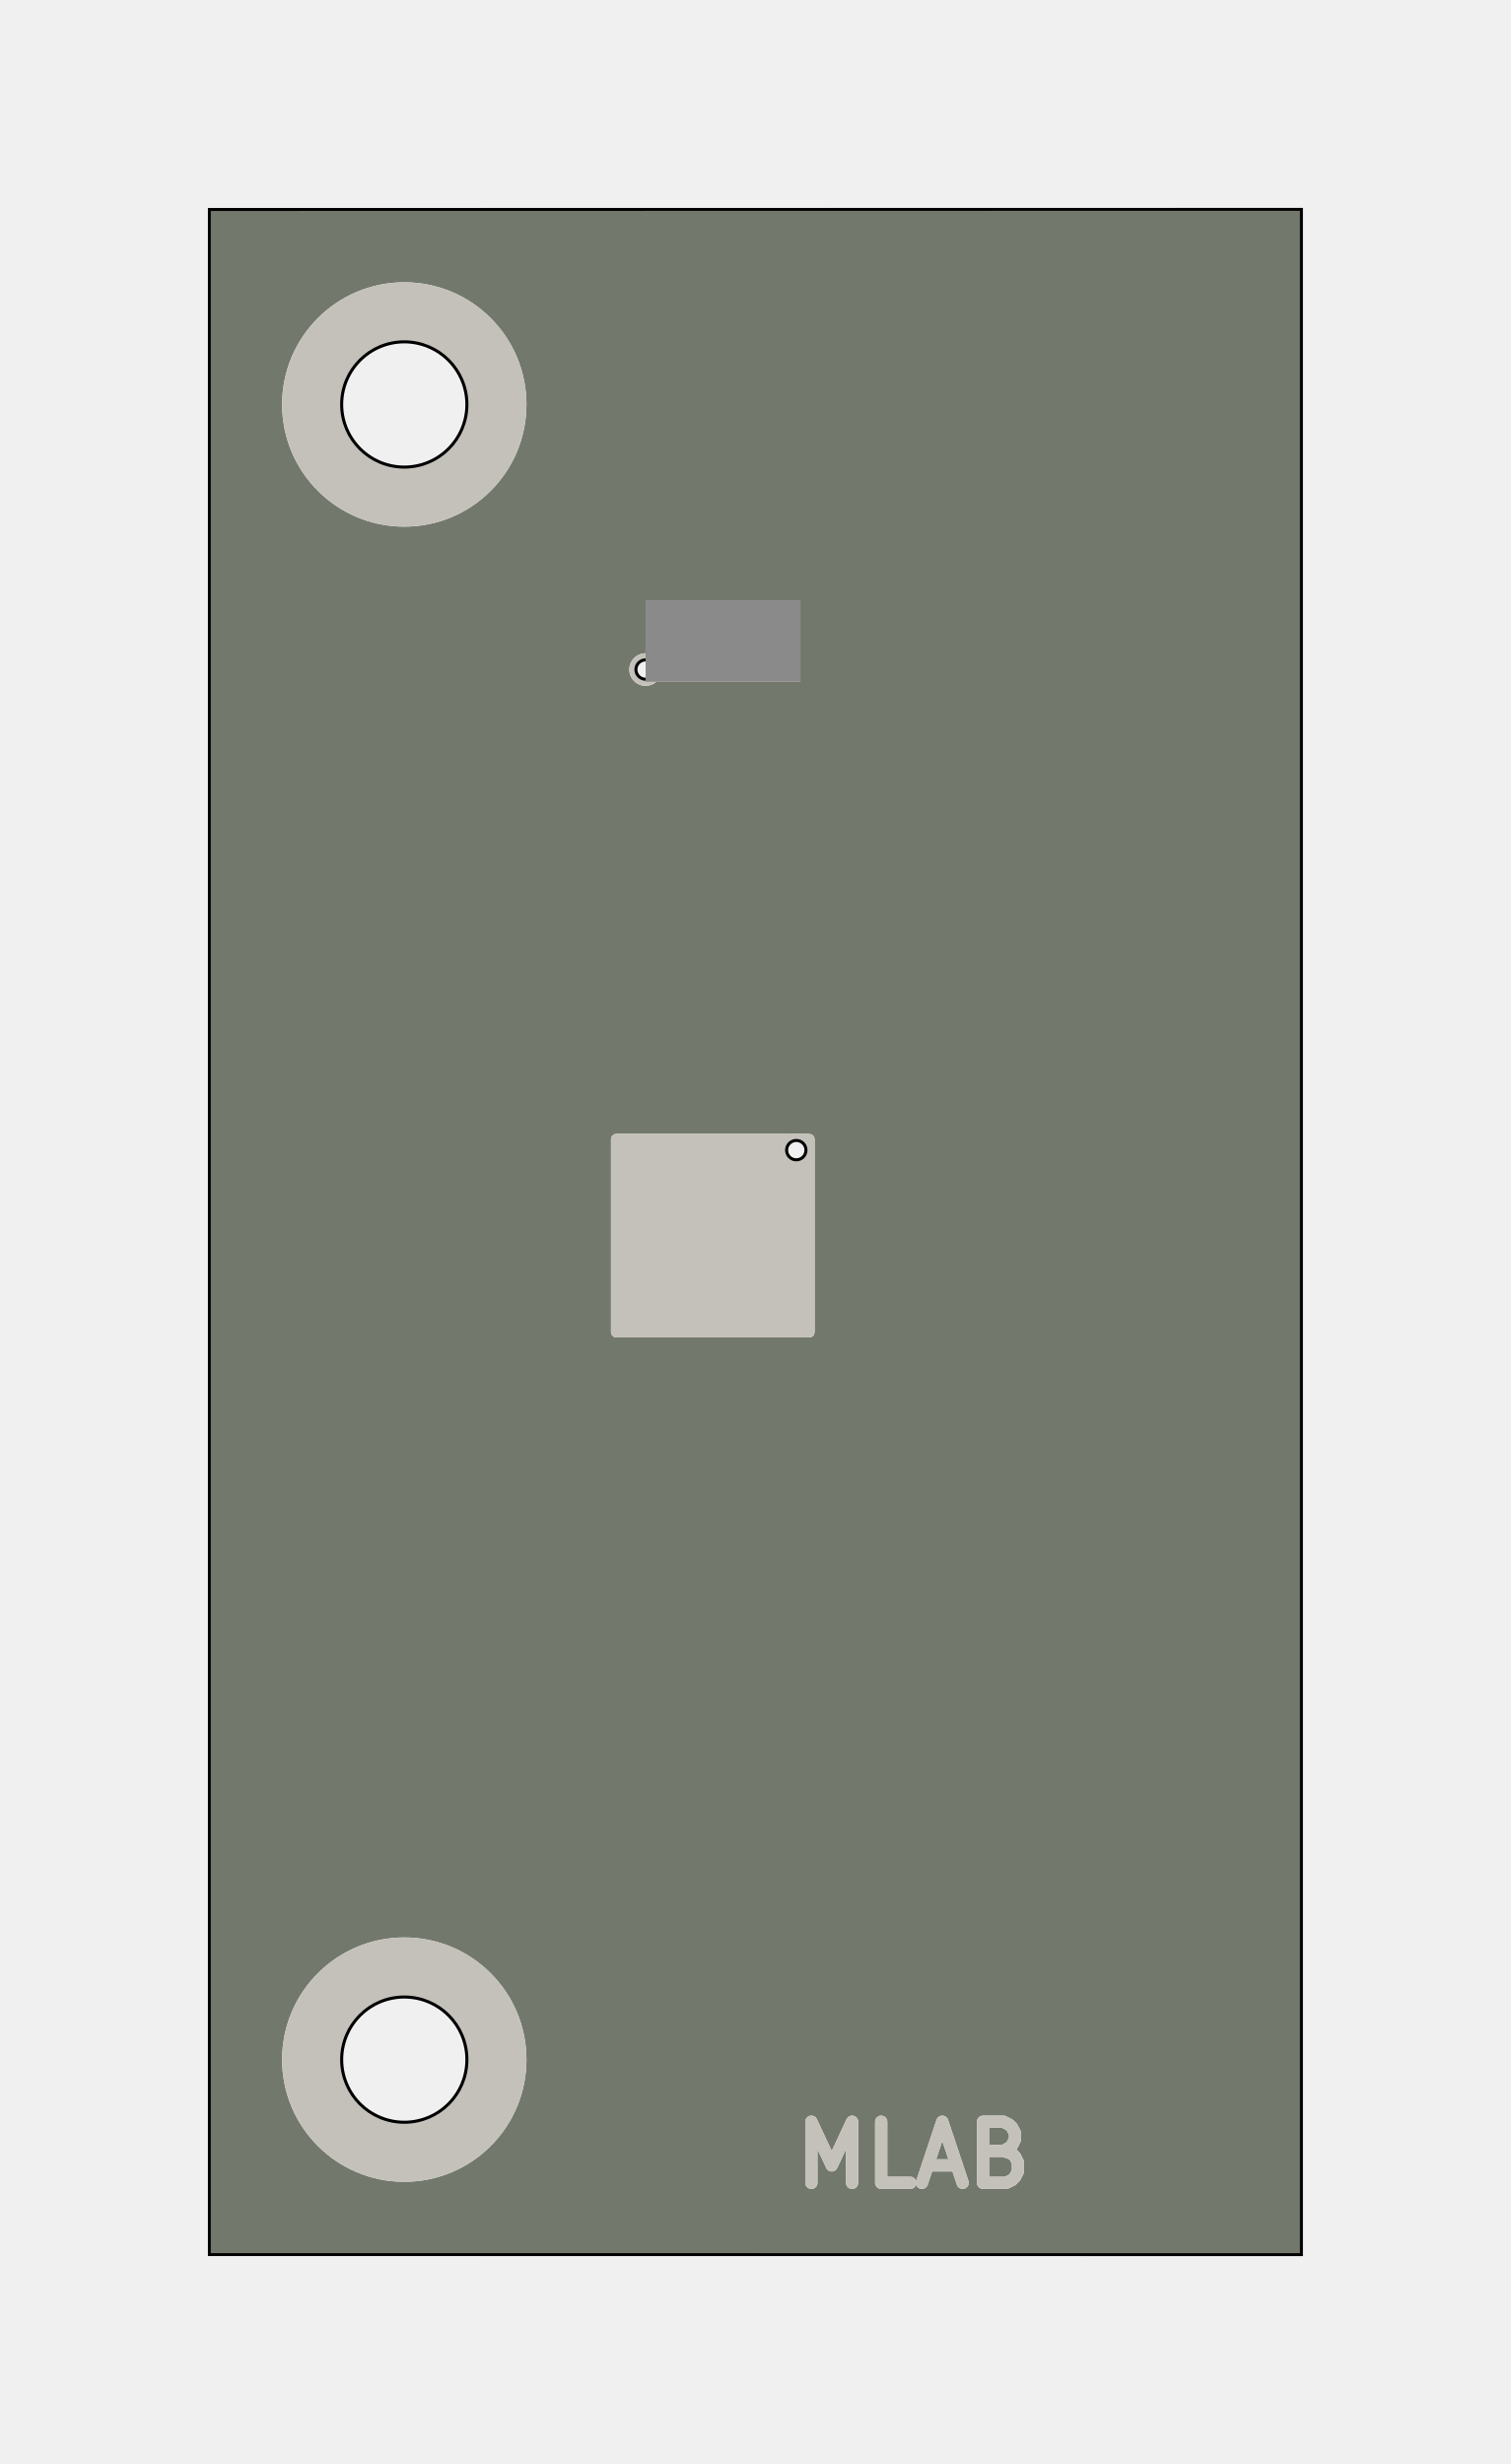
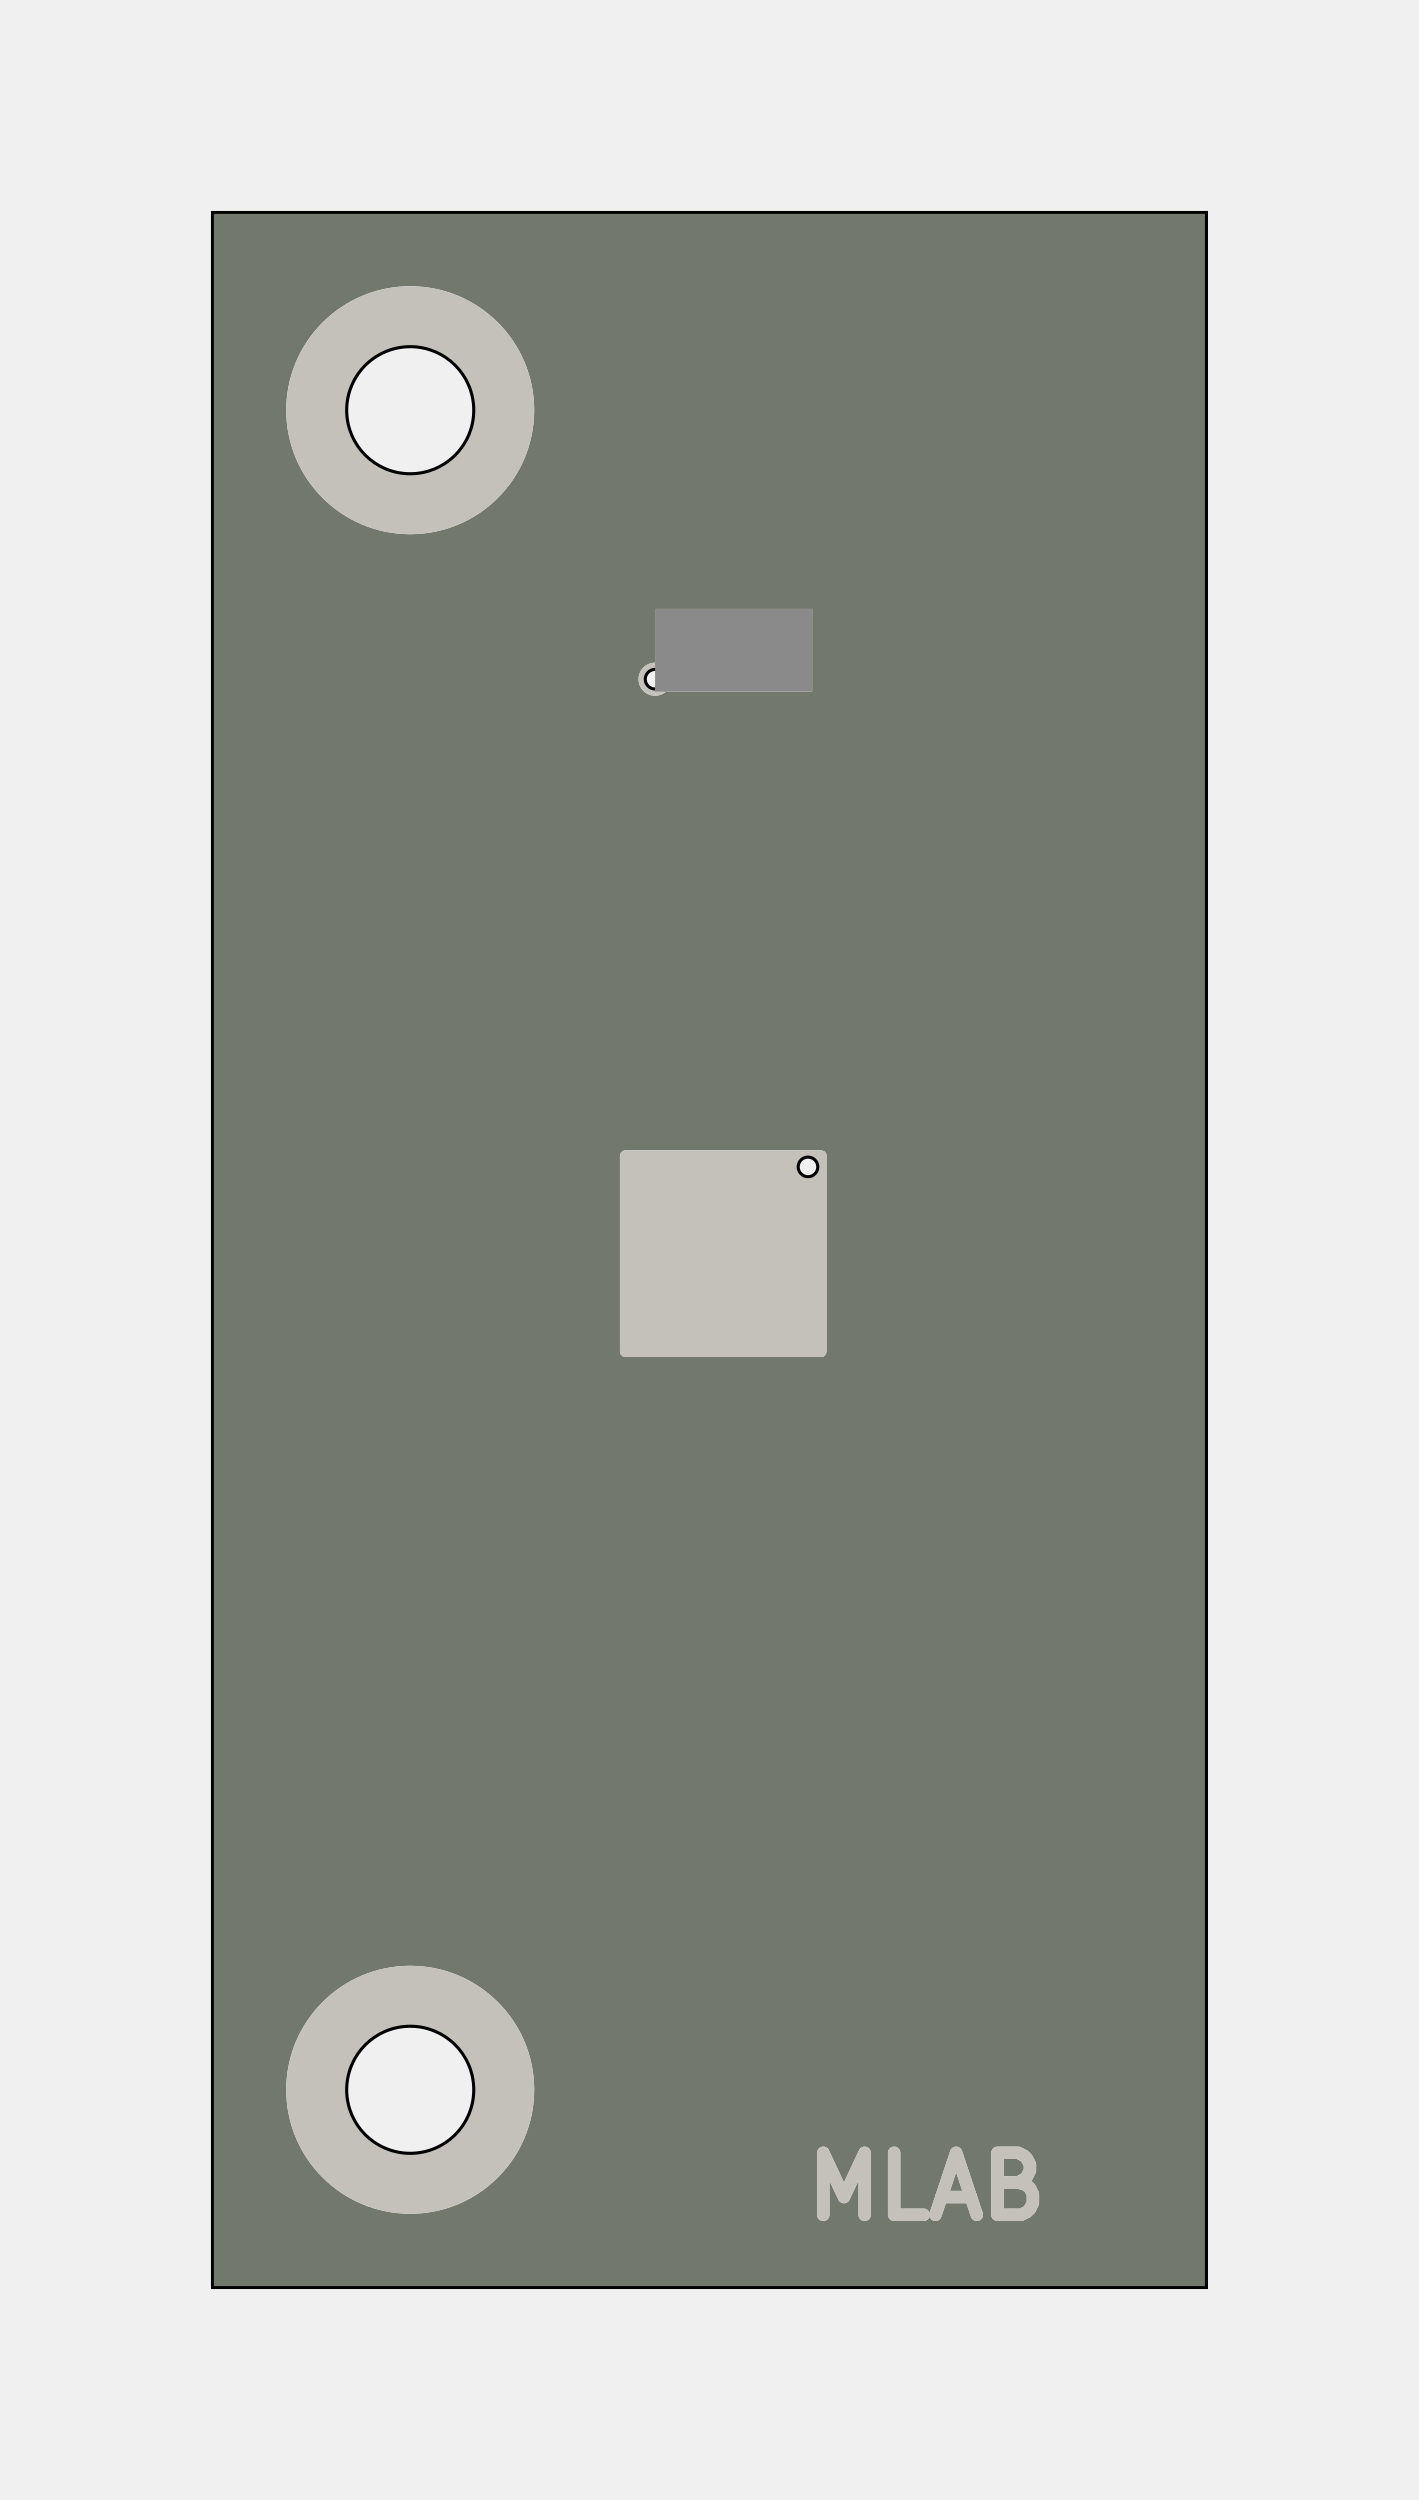
- <svg xmlns="http://www.w3.org/2000/svg" version="1.1" width="37.091mm" height="60.5mm" viewBox="1042491.79 604100.0 370908.21 605000.0">
+ <svg xmlns="http://www.w3.org/2000/svg" version="1.1" width="34.33mm" height="60.492mm" viewBox="1042491.79 604151.46 343300.0 604920.0">
  <defs>
    <clipPath id="cut-off">
-       <path d=" M 1362400.0 655100.0 L 1093491.0 655151.0 L 1093491.0 1158071.0 L 1362400.0 1158100.0 L 1362400.0 655100.0 " style="fill-rule: evenodd;" />
+       <path d=" M 1334791.0 655151.0 L 1093491.0 655151.0 L 1093491.0 1158071.0 L 1334791.0 1158071.0 L 1334791.0 655151.0 " style="fill-rule: evenodd;" />
    </clipPath>
    <mask id="pads-mask">
      <g style="fill:#ffffff; fill-opacity:0.0;  stroke:#ffffff; stroke-width:0; stroke-opacity:1;  stroke-linecap:round; stroke-linejoin:round;">
        <g style="fill:#ffffff; fill-opacity:1.0;  stroke:#ffffff; stroke-width:0.01; stroke-opacity:1;  stroke-linecap:round; stroke-linejoin:round;">
          <circle cx="1141751.79" cy="703411.46" r="32000" />
        </g>
        <g style="fill:#ffffff; fill-opacity:1.0;  stroke:#ffffff; stroke-width:0.01; stroke-opacity:1;  stroke-linecap:round; stroke-linejoin:round;">
          <circle cx="1141751.79" cy="1109811.46" r="32000" />
        </g>
        <g style="fill:#ffffff; fill-opacity:1.0;  stroke:#ffffff; stroke-width:0.01; stroke-opacity:1;  stroke-linecap:round; stroke-linejoin:round;">
          <circle cx="1207500" cy="907500" r="4549.5" />
        </g>
        <g style="fill:#ffffff; fill-opacity:1.0;  stroke:#ffffff; stroke-width:0.01; stroke-opacity:1;  stroke-linecap:round; stroke-linejoin:round;">
          <path style="fill:#ffffff; fill-opacity:1.0;  stroke:#ffffff; stroke-width:0.01; stroke-opacity:1;  stroke-linecap:round; stroke-linejoin:round;fill-rule:evenodd;" d="M 1241000,771500 1240847.76,772265.37 1240414.21,772914.21 1239765.37,773347.76 1239000,773500 1201000,773500 1200234.63,773347.76 1199585.79,772914.21 1199152.24,772265.37 1199000,771500 1199000,751500 1199152.24,750734.63 1199585.79,750085.79 1200234.63,749652.24 1201000,749500 1239000,749500 1239765.37,749652.24 1240414.21,750085.79 1240847.76,750734.63 1241000,751500 Z" />
        </g>
        <g style="fill:#ffffff; fill-opacity:1.0;  stroke:#ffffff; stroke-width:0.01; stroke-opacity:1;  stroke-linecap:round; stroke-linejoin:round;">
          <g>
-             <path style="fill:#ffffff; fill-opacity:1.0;  stroke:#ffffff; stroke-width:0.01; stroke-opacity:1;  stroke-linecap:round; stroke-linejoin:round;fill-rule:evenodd;" d="M 1362254.95,655245.01 1362400,655595.09 1362400,1157604.95 1362255.02,1157954.97 1361904.95,1158099.95 1093986.74,1158071.51 1093636.73,1157926.49 1093491.79,1157576.51 1093491.79,655646.37 1093636.77,655296.35 1093986.7,655151.37 1361904.91,655100.09 Z" />
+             <path style="fill:#ffffff; fill-opacity:1.0;  stroke:#ffffff; stroke-width:0.01; stroke-opacity:1;  stroke-linecap:round; stroke-linejoin:round;fill-rule:evenodd;" d="M 1334646.81,655296.44 1334791.79,655646.46 1334791.79,1157576.46 1334646.81,1157926.48 1334296.79,1158071.46 1093986.79,1158071.46 1093636.77,1157926.48 1093491.79,1157576.46 1093491.79,655646.46 1093636.77,655296.44 1093986.79,655151.46 1334296.79,655151.46 Z" />
          </g>
        </g>
      </g>
    </mask>
    <mask id="pads-mask-silkscreen">
-       <rect x="1092491.79" y="654100.0" width="270908.21" height="505000.0" fill="white" />
+       <rect x="1092491.79" y="654151.46" width="243300.0" height="504920.0" fill="white" />
      <g style="fill:#000000; fill-opacity:0.0;  stroke:#000000; stroke-width:0; stroke-opacity:1;  stroke-linecap:round; stroke-linejoin:round;">
        <g style="fill:#000000; fill-opacity:1.0;  stroke:#000000; stroke-width:0.01; stroke-opacity:1;  stroke-linecap:round; stroke-linejoin:round;">
          <circle cx="1141751.79" cy="703411.46" r="32000" />
        </g>
        <g style="fill:#000000; fill-opacity:1.0;  stroke:#000000; stroke-width:0.01; stroke-opacity:1;  stroke-linecap:round; stroke-linejoin:round;">
          <circle cx="1141751.79" cy="1109811.46" r="32000" />
        </g>
        <g style="fill:#000000; fill-opacity:1.0;  stroke:#000000; stroke-width:0.01; stroke-opacity:1;  stroke-linecap:round; stroke-linejoin:round;">
          <circle cx="1207500" cy="907500" r="4549.5" />
        </g>
        <g style="fill:#000000; fill-opacity:1.0;  stroke:#000000; stroke-width:0.01; stroke-opacity:1;  stroke-linecap:round; stroke-linejoin:round;">
          <path style="fill:#000000; fill-opacity:1.0;  stroke:#000000; stroke-width:0.01; stroke-opacity:1;  stroke-linecap:round; stroke-linejoin:round;fill-rule:evenodd;" d="M 1241000,771500 1240847.76,772265.37 1240414.21,772914.21 1239765.37,773347.76 1239000,773500 1201000,773500 1200234.63,773347.76 1199585.79,772914.21 1199152.24,772265.37 1199000,771500 1199000,751500 1199152.24,750734.63 1199585.79,750085.79 1200234.63,749652.24 1201000,749500 1239000,749500 1239765.37,749652.24 1240414.21,750085.79 1240847.76,750734.63 1241000,751500 Z" />
        </g>
        <g style="fill:#000000; fill-opacity:1.0;  stroke:#000000; stroke-width:0.01; stroke-opacity:1;  stroke-linecap:round; stroke-linejoin:round;">
          <g>
-             <path style="fill:#000000; fill-opacity:1.0;  stroke:#000000; stroke-width:0.01; stroke-opacity:1;  stroke-linecap:round; stroke-linejoin:round;fill-rule:evenodd;" d="M 1362254.95,655245.01 1362400,655595.09 1362400,1157604.95 1362255.02,1157954.97 1361904.95,1158099.95 1093986.74,1158071.51 1093636.73,1157926.49 1093491.79,1157576.51 1093491.79,655646.37 1093636.77,655296.35 1093986.7,655151.37 1361904.91,655100.09 Z" />
+             <path style="fill:#000000; fill-opacity:1.0;  stroke:#000000; stroke-width:0.01; stroke-opacity:1;  stroke-linecap:round; stroke-linejoin:round;fill-rule:evenodd;" d="M 1334646.81,655296.44 1334791.79,655646.46 1334791.79,1157576.46 1334646.81,1157926.48 1334296.79,1158071.46 1093986.79,1158071.46 1093636.77,1157926.48 1093491.79,1157576.46 1093491.79,655646.46 1093636.77,655296.44 1093986.79,655151.46 1334296.79,655151.46 Z" />
          </g>
        </g>
      </g>
    </mask>
    <mask id="hole-mask">
      <g>
-         <rect x="1092491.79" y="654100.0" fill="white" width="270908.21" height="505000.0" />
+         <rect x="1092491.79" y="654151.46" fill="white" width="243300.0" height="504920.0" />
        <polyline stroke-linecap="round" stroke="black" stroke-width="30000.0" points="-0.0 0 0.0 0" transform="translate(1141751.79 703411.46) rotate(-0.0)" />
        <polyline stroke-linecap="round" stroke="black" stroke-width="30000.0" points="-0.0 0 0.0 0" transform="translate(1141751.79 1109811.46) rotate(-0.0)" />
        <polyline stroke-linecap="round" stroke="black" stroke-width="4000.0" points="-0.0 0 0.0 0" transform="translate(1238000.0 886500.0) rotate(0)" />
        <polyline stroke-linecap="round" stroke="black" stroke-width="4000.0" points="-0.0 0 0.0 0" transform="translate(1201000.0 768500.0) rotate(0)" />
      </g>
    </mask>
  </defs>
  <g transform="" id="boardContainer">
    <g id="substrate" clip-path="url(#cut-off)" mask="url(#hole-mask)">
      <g id="substrate-board" style="fill:#f1f4f3; stroke:#f1f4f3;">
-         <path d=" M 1362400.0 655100.0 L 1093491.0 655151.0 L 1093491.0 1158071.0 L 1362400.0 1158100.0 L 1362400.0 655100.0 " style="fill-rule: evenodd;" />
+         <path d=" M 1334791.0 655151.0 L 1093491.0 655151.0 L 1093491.0 1158071.0 L 1334791.0 1158071.0 L 1334791.0 655151.0 " style="fill-rule: evenodd;" />
        <g style="fill-opacity: 0.0;stroke-width: 2000;stroke-opacity: 1;stroke-linecap: round;stroke-linejoin: round">
-           <path d="M1362400 1158100 L1362400 655100 " />
+           <path d="M1334791 1158071 L1334791 655151 " />
          <path d="M1093491 1158071 L1093491 655151 " />
-           <path d="M1093491 1158071 L1362400 1158100 " />
-           <path d="M1093491 655151 L1362400 655100 " />
+           <path d="M1093491 1158071 L1334791 1158071 " />
+           <path d="M1093491 655151 L1334791 655151 " />
        </g>
      </g>
      <g id="substrate-clad" style="fill:#72786c; stroke:#72786c;">
        <g style="fill-opacity: 0.0;stroke-width: 0;stroke-opacity: 1;stroke-linecap: round;stroke-linejoin: round">
          <g style="fill-opacity: 1.0;stroke-width: 0.01;stroke-opacity: 1;stroke-linecap: round;stroke-linejoin: round">
            <circle cx="1141751.79" cy="703411.46" r="32000" />
          </g>
          <g style="fill-opacity: 1.0;stroke-width: 0.01;stroke-opacity: 1;stroke-linecap: round;stroke-linejoin: round">
            <circle cx="1141751.79" cy="1109811.46" r="32000" />
          </g>
          <g style="fill-opacity: 1.0;stroke-width: 0.01;stroke-opacity: 1;stroke-linecap: round;stroke-linejoin: round">
            <circle cx="1207500" cy="907500" r="4549.5" />
          </g>
          <g style="fill-opacity: 1.0;stroke-width: 0.01;stroke-opacity: 1;stroke-linecap: round;stroke-linejoin: round">
            <path style="fill-opacity: 1.0;stroke-width: 0.01;stroke-opacity: 1;stroke-linecap: round;stroke-linejoin: round;fill-rule: evenodd" d="M 1241000,771500 1240847.76,772265.37 1240414.21,772914.21 1239765.37,773347.76 1239000,773500 1201000,773500 1200234.63,773347.76 1199585.79,772914.21 1199152.24,772265.37 1199000,771500 1199000,751500 1199152.24,750734.63 1199585.79,750085.79 1200234.63,749652.24 1201000,749500 1239000,749500 1239765.37,749652.24 1240414.21,750085.79 1240847.76,750734.63 1241000,751500 Z" />
          </g>
          <g style="fill-opacity: 1.0;stroke-width: 0.01;stroke-opacity: 1;stroke-linecap: round;stroke-linejoin: round">
            <g>
-               <path style="fill-opacity: 1.0;stroke-width: 0.01;stroke-opacity: 1;stroke-linecap: round;stroke-linejoin: round;fill-rule: evenodd" d="M 1362254.95,655245.01 1362400,655595.09 1362400,1157604.95 1362255.02,1157954.97 1361904.95,1158099.95 1093986.74,1158071.51 1093636.73,1157926.49 1093491.79,1157576.51 1093491.79,655646.37 1093636.77,655296.35 1093986.7,655151.37 1361904.91,655100.09 Z" />
+               <path style="fill-opacity: 1.0;stroke-width: 0.01;stroke-opacity: 1;stroke-linecap: round;stroke-linejoin: round;fill-rule: evenodd" d="M 1334646.81,655296.44 1334791.79,655646.46 1334791.79,1157576.46 1334646.81,1157926.48 1334296.79,1158071.46 1093986.79,1158071.46 1093636.77,1157926.48 1093491.79,1157576.46 1093491.79,655646.46 1093636.77,655296.44 1093986.79,655151.46 1334296.79,655151.46 Z" />
            </g>
          </g>
        </g>
      </g>
      <g id="substrate-copper" style="fill:#f8f8f7; stroke:#f8f8f7;">
        <g style="fill-opacity: 0.0;stroke-width: 3000;stroke-opacity: 1;stroke-linecap: round;stroke-linejoin: round">
          <text x="1266703.47" y="1140777.45" textLength="59092.86" font-size="20000" lengthAdjust="spacingAndGlyphs" text-anchor="middle" opacity="0">MLAB</text>
          <g class="stroked-text">
            <path d="M1241703 1140063 L1241703 1125063 L1246703 1135777 L1251703 1125063 L1251703 1140063 " />
            <path d="M1265989 1140063 L1258846 1140063 L1258846 1125063 " />
            <path d="M1270274 1135777 L1277417 1135777 " />
            <path d="M1268846 1140063 L1273846 1125063 L1278846 1140063 " />
            <path d="M1288846 1132206 L1290989 1132920 L1291703 1133634 L1292417 1135063 L1292417 1137206 L1291703 1138634 L1290989 1139348 L1289560 1140063 L1283846 1140063 L1283846 1125063 L1288846 1125063 L1290274 1125777 L1290989 1126491 L1291703 1127920 L1291703 1129348 L1290989 1130777 L1290274 1131491 L1288846 1132206 L1283846 1132206 " />
          </g>
          <g style="fill-opacity: 1.0;stroke-width: 0.01;stroke-opacity: 1;stroke-linecap: round;stroke-linejoin: round">
            <circle cx="1141751.79" cy="703411.46" r="30000" />
          </g>
          <g style="fill-opacity: 1.0;stroke-width: 0.01;stroke-opacity: 1;stroke-linecap: round;stroke-linejoin: round">
            <circle cx="1141751.79" cy="1109811.46" r="30000" />
          </g>
          <g style="fill-opacity: 1.0;stroke-width: 0.01;stroke-opacity: 1;stroke-linecap: round;stroke-linejoin: round">
            <circle cx="1207500" cy="907500" r="2549.5" />
          </g>
          <g style="fill-opacity: 1.0;stroke-width: 0.01;stroke-opacity: 1;stroke-linecap: round;stroke-linejoin: round">
            <path style="fill-opacity: 1.0;stroke-width: 0.01;stroke-opacity: 1;stroke-linecap: round;stroke-linejoin: round;fill-rule: evenodd" d="M 1239000,751500 1239000,771500 1201000,771500 1201000,751500 Z" />
          </g>
          <g style="fill-opacity: 1.0;stroke-width: 0.01;stroke-opacity: 1;stroke-linecap: round;stroke-linejoin: round">
            <circle cx="1238000" cy="886500" r="4000" />
          </g>
          <g style="fill-opacity: 1.0;stroke-width: 0.01;stroke-opacity: 1;stroke-linecap: round;stroke-linejoin: round">
            <circle cx="1201000" cy="768500" r="4000" />
          </g>
          <g style="fill-opacity: 0.0;stroke-width: 4000;stroke-opacity: 1;stroke-linecap: round;stroke-linejoin: round">
            <path d="M1209500 765500 L1205500 769500 " />
            <path d="M1201000 768500 L1213000 768500 " />
          </g>
          <g style="fill-opacity: 0.0;stroke-width: 4000;stroke-opacity: 1;stroke-linecap: round;stroke-linejoin: round">
            <g style="fill-opacity: 1.0;stroke-width: 0.01;stroke-opacity: 1;stroke-linecap: round;stroke-linejoin: round">
              <path style="fill-opacity: 1.0;stroke-width: 0.01;stroke-opacity: 1;stroke-linecap: round;stroke-linejoin: round;fill-rule: evenodd" d="M 1241921.21,882700.02 1242386.14,883236.58 1242500,883760 1242500,931240 1242299.98,931921.21 1241763.42,932386.14 1241240,932500 1193760,932500 1193078.79,932299.98 1192613.86,931763.42 1192500,931240 1192500,883760 1192700.02,883078.79 1193236.58,882613.86 1193760,882500 1241240,882500 Z" />
            </g>
          </g>
        </g>
      </g>
      <g id="substrate-pads" style="fill:#c4c1ba; stroke:#c4c1ba;" mask="url(#pads-mask)">
        <g style="fill-opacity: 0.0;stroke-width: 3000;stroke-opacity: 1;stroke-linecap: round;stroke-linejoin: round">
          <text x="1266703.47" y="1140777.45" textLength="61042.86" font-size="20000" lengthAdjust="spacingAndGlyphs" text-anchor="middle" opacity="0">MLAB</text>
          <g class="stroked-text">
            <path d="M1241703 1140063 L1241703 1125063 L1246703 1135777 L1251703 1125063 L1251703 1140063 " />
            <path d="M1265989 1140063 L1258846 1140063 L1258846 1125063 " />
            <path d="M1270274 1135777 L1277417 1135777 " />
            <path d="M1268846 1140063 L1273846 1125063 L1278846 1140063 " />
            <path d="M1288846 1132206 L1290989 1132920 L1291703 1133634 L1292417 1135063 L1292417 1137206 L1291703 1138634 L1290989 1139348 L1289560 1140063 L1283846 1140063 L1283846 1125063 L1288846 1125063 L1290274 1125777 L1290989 1126491 L1291703 1127920 L1291703 1129348 L1290989 1130777 L1290274 1131491 L1288846 1132206 L1283846 1132206 " />
          </g>
          <g style="fill-opacity: 1.0;stroke-width: 0.01;stroke-opacity: 1;stroke-linecap: round;stroke-linejoin: round">
            <circle cx="1141751.79" cy="703411.46" r="30000" />
          </g>
          <g style="fill-opacity: 1.0;stroke-width: 0.01;stroke-opacity: 1;stroke-linecap: round;stroke-linejoin: round">
            <circle cx="1141751.79" cy="1109811.46" r="30000" />
          </g>
          <g style="fill-opacity: 1.0;stroke-width: 0.01;stroke-opacity: 1;stroke-linecap: round;stroke-linejoin: round">
            <circle cx="1207500" cy="907500" r="2549.5" />
          </g>
          <g style="fill-opacity: 1.0;stroke-width: 0.01;stroke-opacity: 1;stroke-linecap: round;stroke-linejoin: round">
            <path style="fill-opacity: 1.0;stroke-width: 0.01;stroke-opacity: 1;stroke-linecap: round;stroke-linejoin: round;fill-rule: evenodd" d="M 1239000,751500 1239000,771500 1201000,771500 1201000,751500 Z" />
          </g>
          <g style="fill-opacity: 1.0;stroke-width: 0.01;stroke-opacity: 1;stroke-linecap: round;stroke-linejoin: round">
            <circle cx="1238000" cy="886500" r="4000" />
          </g>
          <g style="fill-opacity: 1.0;stroke-width: 0.01;stroke-opacity: 1;stroke-linecap: round;stroke-linejoin: round">
            <circle cx="1201000" cy="768500" r="4000" />
          </g>
          <g style="fill-opacity: 0.0;stroke-width: 4000;stroke-opacity: 1;stroke-linecap: round;stroke-linejoin: round">
            <path d="M1209500 765500 L1205500 769500 " />
            <path d="M1201000 768500 L1213000 768500 " />
          </g>
          <g style="fill-opacity: 0.0;stroke-width: 4000;stroke-opacity: 1;stroke-linecap: round;stroke-linejoin: round">
            <g style="fill-opacity: 1.0;stroke-width: 0.01;stroke-opacity: 1;stroke-linecap: round;stroke-linejoin: round">
              <path style="fill-opacity: 1.0;stroke-width: 0.01;stroke-opacity: 1;stroke-linecap: round;stroke-linejoin: round;fill-rule: evenodd" d="M 1241921.21,882700.02 1242386.14,883236.58 1242500,883760 1242500,931240 1242299.98,931921.21 1241763.42,932386.14 1241240,932500 1193760,932500 1193078.79,932299.98 1192613.86,931763.42 1192500,931240 1192500,883760 1192700.02,883078.79 1193236.58,882613.86 1193760,882500 1241240,882500 Z" />
            </g>
          </g>
        </g>
      </g>
      <g id="substrate-silk" style="fill:#0b1013; stroke:#0b1013;" mask="url(#pads-mask-silkscreen)">
        <g style="fill-opacity: 0.0;stroke-width: 3000;stroke-opacity: 1;stroke-linecap: round;stroke-linejoin: round">
-           <g transform="rotate(-90 1340800 1053200)">
-             <text x="1340800" y="1061700" textLength="192519.05" font-size="22666.66" lengthAdjust="spacingAndGlyphs" text-anchor="middle" opacity="0">PINHOLDER01A</text>
-           </g>
-           <g class="stroked-text">
-             <path d="M1348490 1143461 L1331490 1143461 L1331490 1136985 L1332300 1135366 L1333109 1134557 L1334728 1133747 L1337157 1133747 L1338776 1134557 L1339585 1135366 L1340395 1136985 L1340395 1143461 " />
-             <path d="M1348490 1126461 L1331490 1126461 " />
-             <path d="M1348490 1118366 L1331490 1118366 L1348490 1108652 L1331490 1108652 " />
-             <path d="M1348490 1100557 L1331490 1100557 " />
-             <path d="M1339585 1100557 L1339585 1090842 " />
-             <path d="M1348490 1090842 L1331490 1090842 " />
-             <path d="M1331490 1079509 L1331490 1076271 L1332300 1074652 L1333919 1073033 L1337157 1072223 L1342823 1072223 L1346061 1073033 L1347680 1074652 L1348490 1076271 L1348490 1079509 L1347680 1081128 L1346061 1082747 L1342823 1083557 L1337157 1083557 L1333919 1082747 L1332300 1081128 L1331490 1079509 " />
-             <path d="M1348490 1056842 L1348490 1064938 L1331490 1064938 " />
-             <path d="M1348490 1051176 L1331490 1051176 L1331490 1047128 L1332300 1044700 L1333919 1043080 L1335538 1042271 L1338776 1041461 L1341204 1041461 L1344442 1042271 L1346061 1043080 L1347680 1044700 L1348490 1047128 L1348490 1051176 " />
-             <path d="M1339585 1034176 L1339585 1028509 " />
-             <path d="M1348490 1026080 L1348490 1034176 L1331490 1034176 L1331490 1026080 " />
-             <path d="M1348490 1009080 L1340395 1014747 " />
-             <path d="M1348490 1018795 L1331490 1018795 L1331490 1012319 L1332300 1010700 L1333109 1009890 L1334728 1009080 L1337157 1009080 L1338776 1009890 L1339585 1010700 L1340395 1012319 L1340395 1018795 " />
-             <path d="M1331490 998557 L1331490 996938 L1332300 995319 L1333109 994509 L1334728 993700 L1337966 992890 L1342014 992890 L1345252 993700 L1346871 994509 L1347680 995319 L1348490 996938 L1348490 998557 L1347680 1000176 L1346871 1000985 L1345252 1001795 L1342014 1002604 L1337966 1002604 L1334728 1001795 L1333109 1000985 L1332300 1000176 L1331490 998557 " />
-             <path d="M1348490 976700 L1348490 986414 " />
-             <path d="M1348490 981557 L1331490 981557 L1333919 983176 L1335538 984795 L1336347 986414 " />
-             <path d="M1343633 970223 L1343633 962128 " />
-             <path d="M1348490 971842 L1331490 966176 L1348490 960509 " />
+           <g transform="rotate(-90 1320800 990600)">
+             <text x="1320800" y="999100" textLength="192519.05" font-size="22666.66" lengthAdjust="spacingAndGlyphs" text-anchor="middle" opacity="0">PINHOLDER01A</text>
+           </g>
+           <g class="stroked-text">
+             <path d="M1328490 1080861 L1311490 1080861 L1311490 1074385 L1312300 1072766 L1313109 1071957 L1314728 1071147 L1317157 1071147 L1318776 1071957 L1319585 1072766 L1320395 1074385 L1320395 1080861 " />
+             <path d="M1328490 1063861 L1311490 1063861 " />
+             <path d="M1328490 1055766 L1311490 1055766 L1328490 1046052 L1311490 1046052 " />
+             <path d="M1328490 1037957 L1311490 1037957 " />
+             <path d="M1319585 1037957 L1319585 1028242 " />
+             <path d="M1328490 1028242 L1311490 1028242 " />
+             <path d="M1311490 1016909 L1311490 1013671 L1312300 1012052 L1313919 1010433 L1317157 1009623 L1322823 1009623 L1326061 1010433 L1327680 1012052 L1328490 1013671 L1328490 1016909 L1327680 1018528 L1326061 1020147 L1322823 1020957 L1317157 1020957 L1313919 1020147 L1312300 1018528 L1311490 1016909 " />
+             <path d="M1328490 994242 L1328490 1002338 L1311490 1002338 " />
+             <path d="M1328490 988576 L1311490 988576 L1311490 984528 L1312300 982100 L1313919 980480 L1315538 979671 L1318776 978861 L1321204 978861 L1324442 979671 L1326061 980480 L1327680 982100 L1328490 984528 L1328490 988576 " />
+             <path d="M1319585 971576 L1319585 965909 " />
+             <path d="M1328490 963480 L1328490 971576 L1311490 971576 L1311490 963480 " />
+             <path d="M1328490 946480 L1320395 952147 " />
+             <path d="M1328490 956195 L1311490 956195 L1311490 949719 L1312300 948100 L1313109 947290 L1314728 946480 L1317157 946480 L1318776 947290 L1319585 948100 L1320395 949719 L1320395 956195 " />
+             <path d="M1311490 935957 L1311490 934338 L1312300 932719 L1313109 931909 L1314728 931100 L1317966 930290 L1322014 930290 L1325252 931100 L1326871 931909 L1327680 932719 L1328490 934338 L1328490 935957 L1327680 937576 L1326871 938385 L1325252 939195 L1322014 940004 L1317966 940004 L1314728 939195 L1313109 938385 L1312300 937576 L1311490 935957 " />
+             <path d="M1328490 914100 L1328490 923814 " />
+             <path d="M1328490 918957 L1311490 918957 L1313919 920576 L1315538 922195 L1316347 923814 " />
+             <path d="M1323633 907623 L1323633 899528 " />
+             <path d="M1328490 909242 L1311490 903576 L1328490 897909 " />
          </g>
        </g>
        <g style="fill-opacity: 0.0;stroke-width: 1500;stroke-opacity: 1;stroke-linecap: round;stroke-linejoin: round">
          <text x="1220500" y="745500" textLength="12471.43" font-size="13333.33" lengthAdjust="spacingAndGlyphs" text-anchor="middle" opacity="0">A</text>
          <g class="stroked-text">
            <path d="M1218119 742166 L1222880 742166 " />
            <path d="M1217166 745023 L1220500 735023 L1223833 745023 " />
          </g>
          <path d="M1241000 773500 L1199000 773500 " />
          <path d="M1241000 749500 L1241000 773500 " />
          <path d="M1199000 773500 L1199000 749500 " />
          <path d="M1199000 749500 L1241000 749500 " />
        </g>
      </g>
      <g id="substrate-outline" style="fill:#000000; stroke:#000000; stroke-width: 1500.0">
        <g style="fill-opacity: 0.0;stroke-opacity: 1;stroke-linecap: round;stroke-linejoin: round">
-           <path d="M1362400 1158100 L1362400 655100 " />
+           <path d="M1334791 1158071 L1334791 655151 " />
          <path d="M1093491 1158071 L1093491 655151 " />
-           <path d="M1093491 1158071 L1362400 1158100 " />
-           <path d="M1093491 655151 L1362400 655100 " />
+           <path d="M1093491 1158071 L1334791 1158071 " />
+           <path d="M1093491 655151 L1334791 655151 " />
        </g>
        <path d="M -15000.0 0.0 A 15000.0 15000.0 0 1 1 15000.0 0.0 L 15000.0 -0.0 A 15000.0 15000.0 0 1 1 -15000.0 -0.0 Z" transform="translate(1141751.79 703411.46) rotate(-0.0)" />
        <path d="M -15000.0 0.0 A 15000.0 15000.0 0 1 1 15000.0 0.0 L 15000.0 -0.0 A 15000.0 15000.0 0 1 1 -15000.0 -0.0 Z" transform="translate(1141751.79 1109811.46) rotate(-0.0)" />
        <path d="M -2000.0 0.0 A 2000.0 2000.0 0 1 1 2000.0 0.0 L 2000.0 -0.0 A 2000.0 2000.0 0 1 1 -2000.0 -0.0 Z" transform="translate(1238000.0 886500.0) rotate(0)" />
        <path d="M -2000.0 0.0 A 2000.0 2000.0 0 1 1 2000.0 0.0 L 2000.0 -0.0 A 2000.0 2000.0 0 1 1 -2000.0 -0.0 Z" transform="translate(1201000.0 768500.0) rotate(0)" />
      </g>
    </g>
    <g id="substrate-paste" style="fill:#8a8a8a; stroke:#8a8a8a;">
      <g style="fill-opacity: 0.0;stroke-width: 0;stroke-opacity: 1;stroke-linecap: round;stroke-linejoin: round">
        <g style="fill-opacity: 1.0;stroke-width: 0.01;stroke-opacity: 1;stroke-linecap: round;stroke-linejoin: round">
          <path style="fill-opacity: 1.0;stroke-width: 0.01;stroke-opacity: 1;stroke-linecap: round;stroke-linejoin: round;fill-rule: evenodd" d="M 1239000,751500 1239000,771500 1201000,771500 1201000,751500 Z" />
        </g>
      </g>
    </g>
  </g>
</svg>
